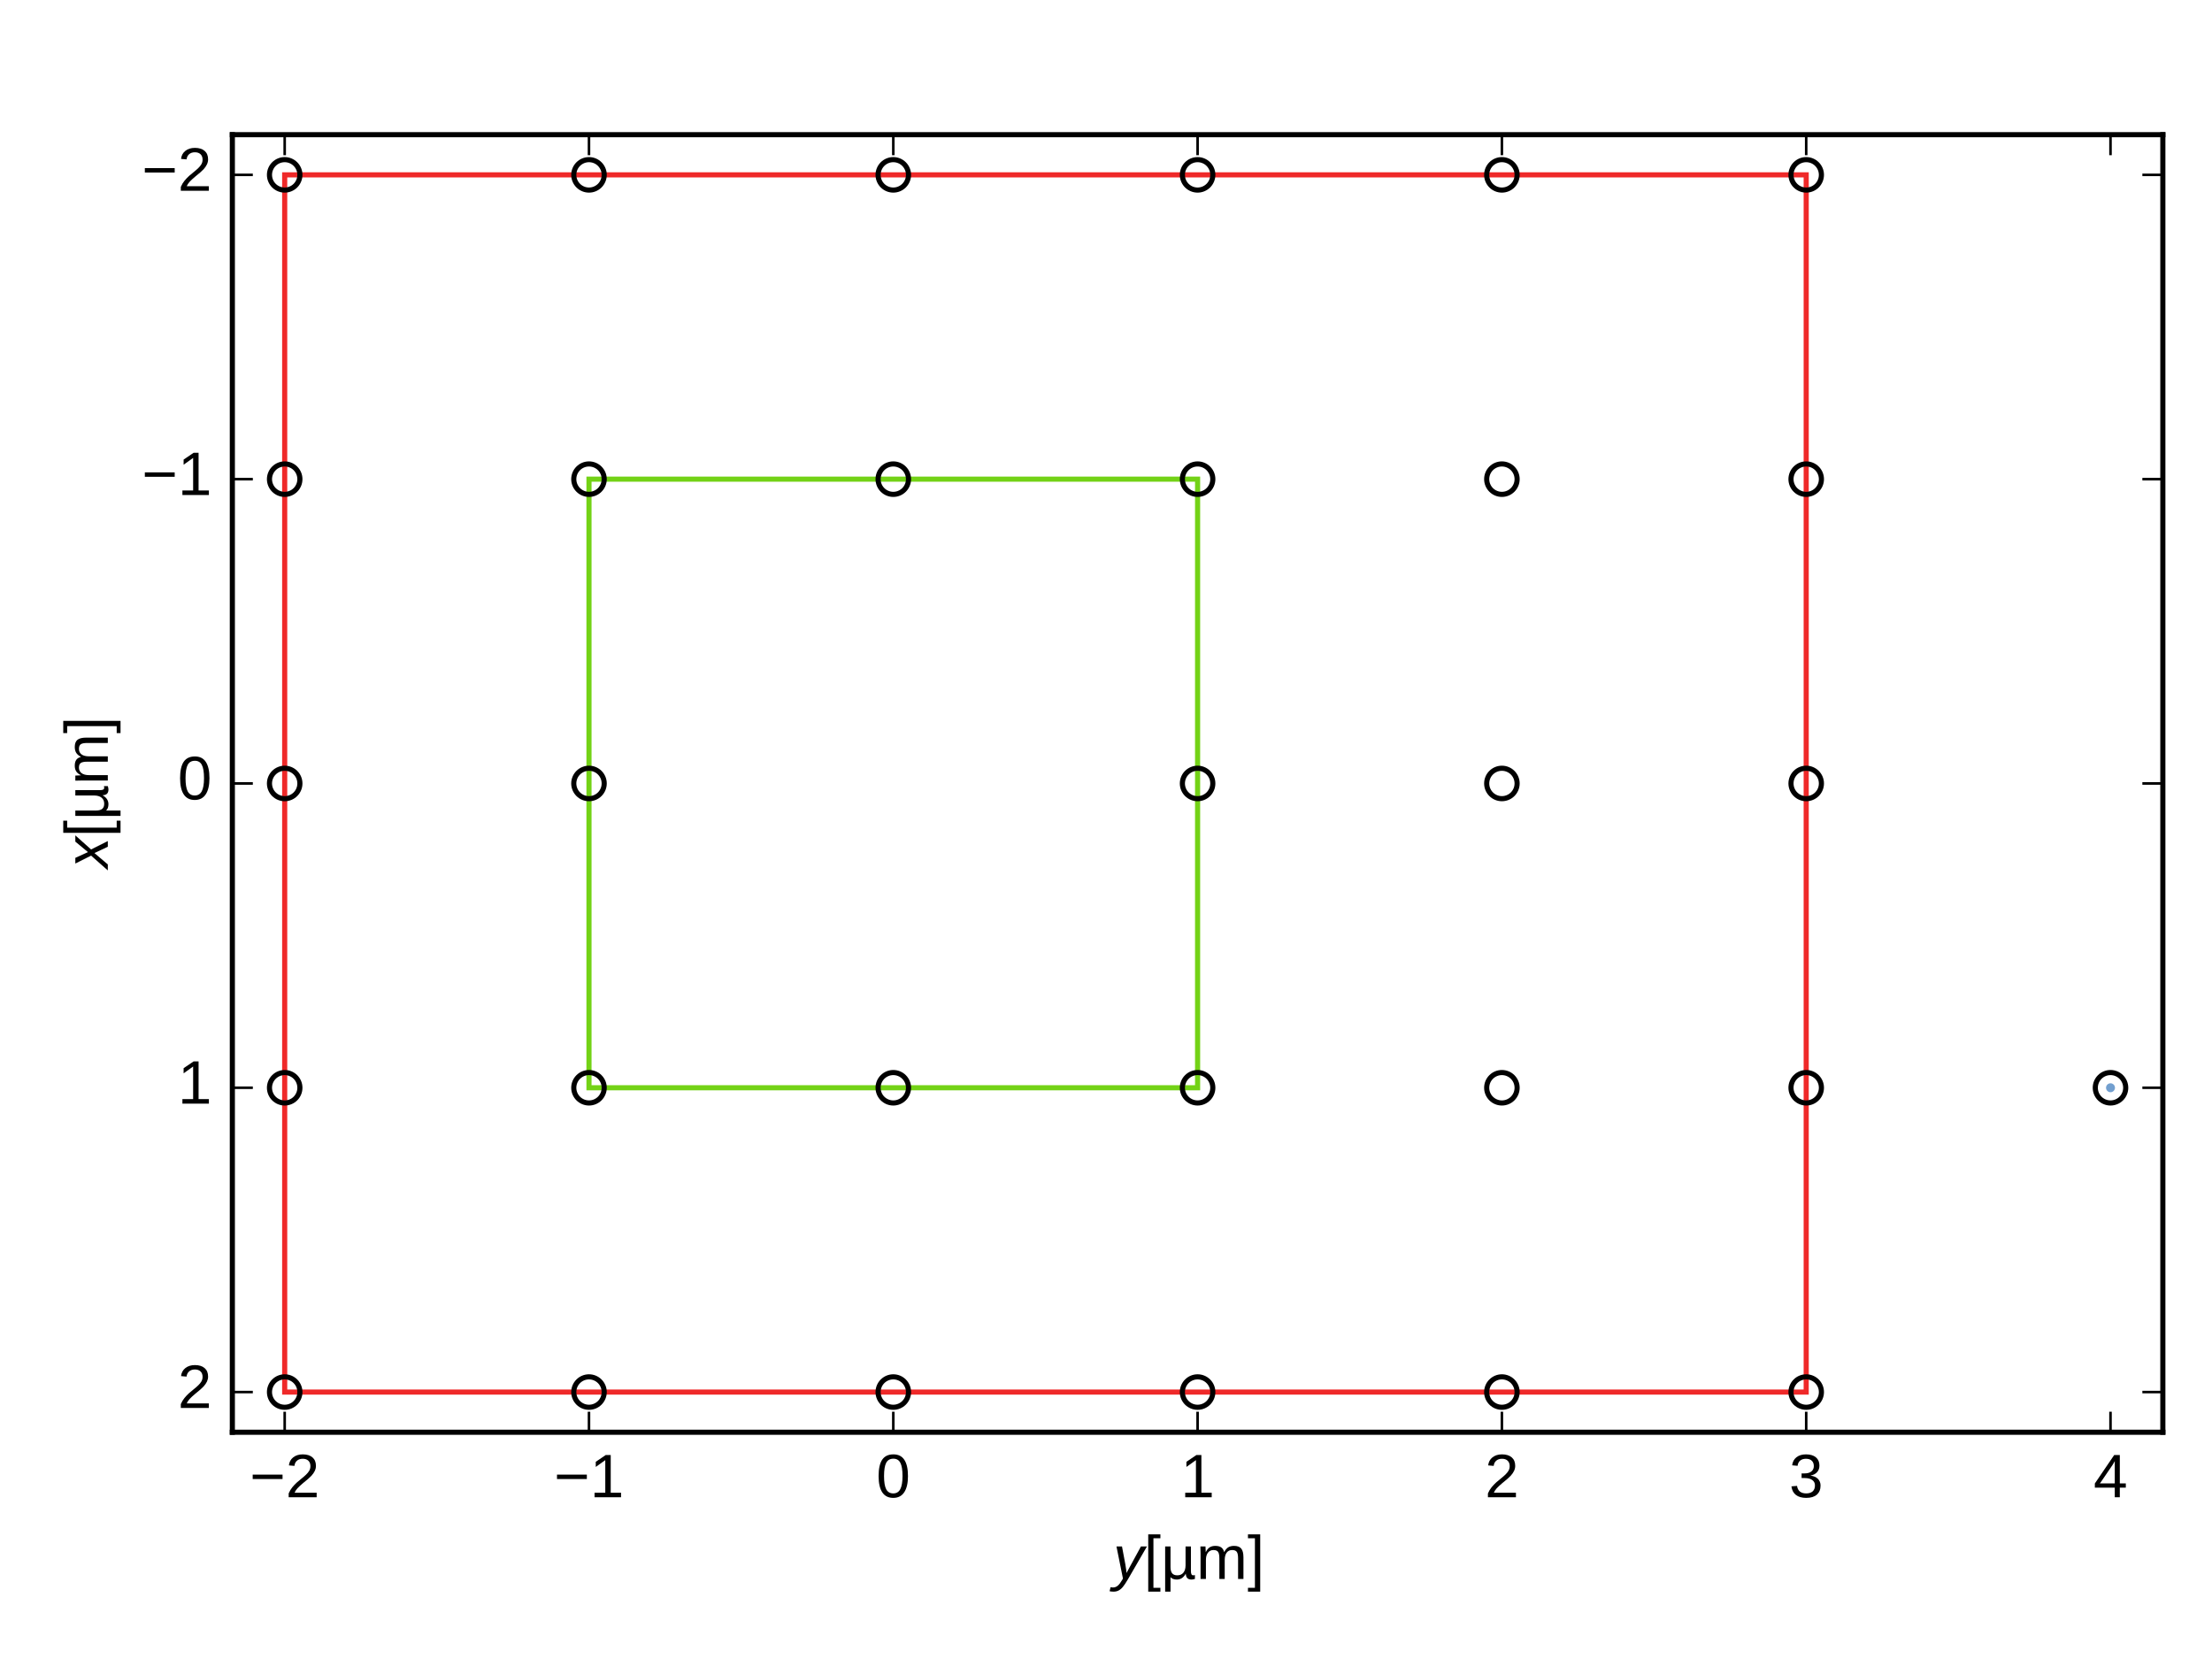
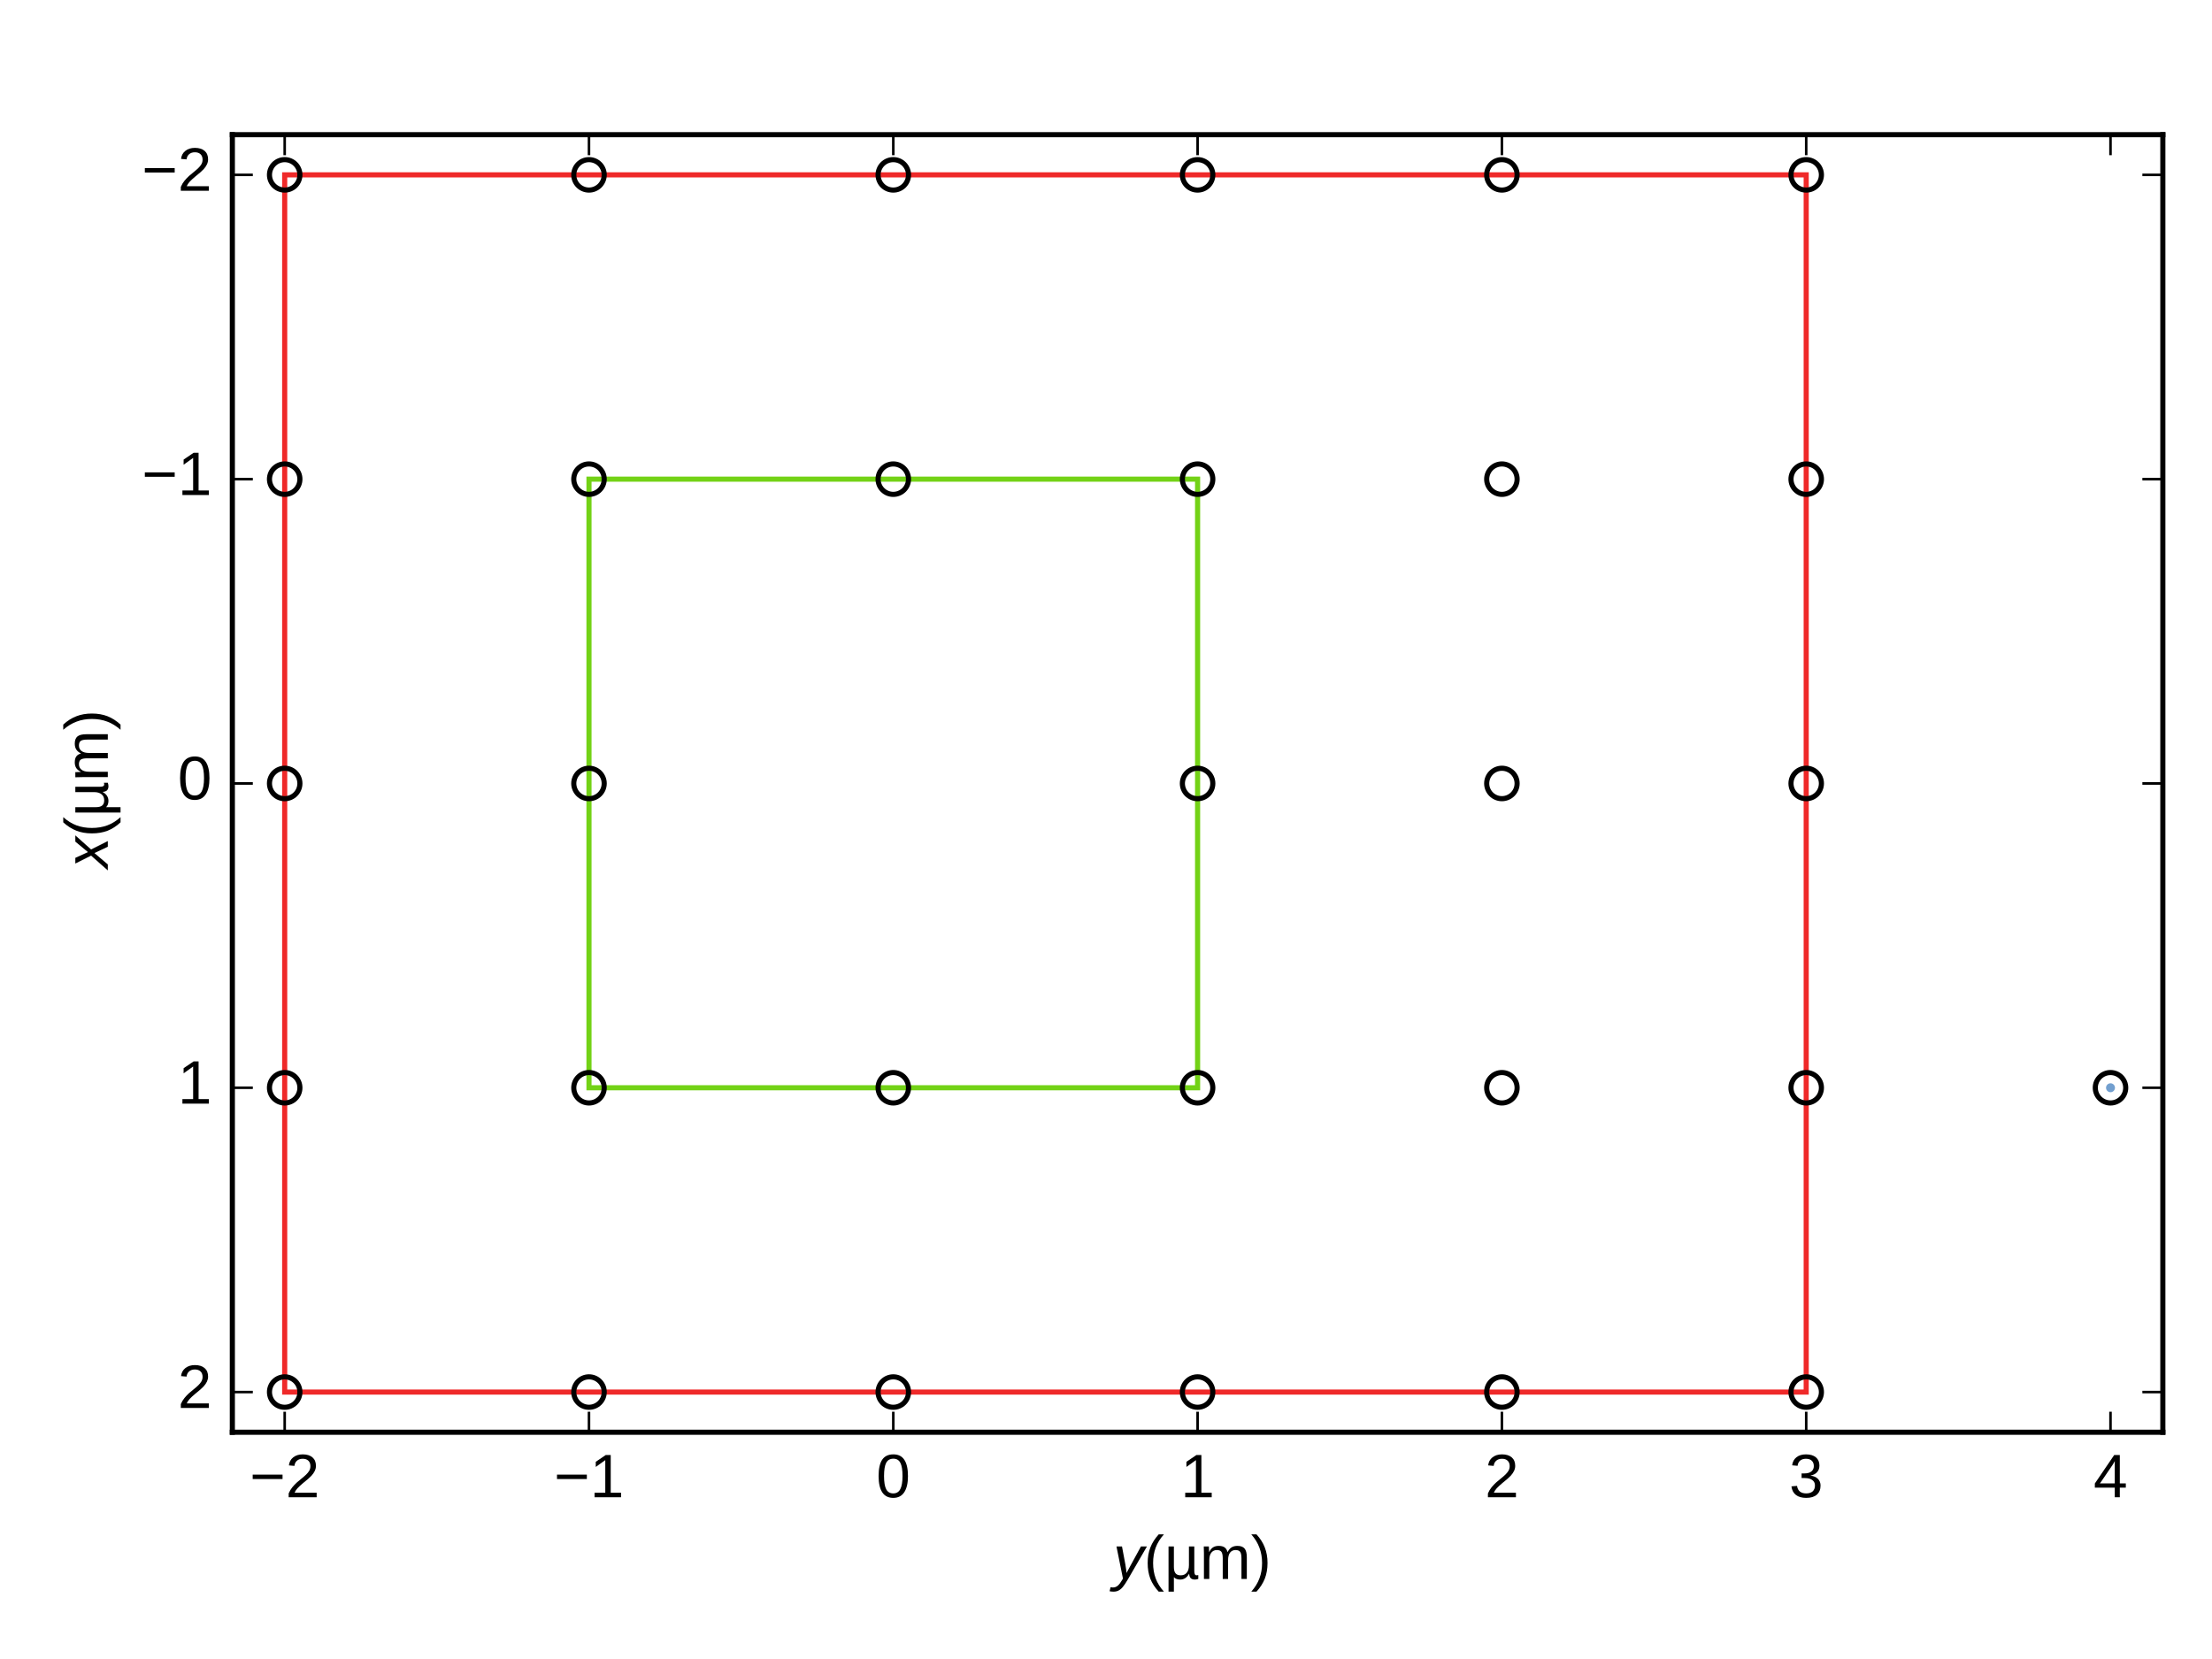
<svg xmlns="http://www.w3.org/2000/svg" xmlns:xlink="http://www.w3.org/1999/xlink" height="324pt" version="1.1" viewBox="0 0 432 324" width="432pt" id="svg2">
  <defs id="defs4">
    <style type="text/css" id="style6">
*{stroke-linecap:butt;stroke-linejoin:round;}
  </style>
  </defs>
  <g id="figure_1">
    <g id="patch_1">
      <path d=" M0 324 L432 324 L432 0 L0 0 z " style="fill:#ffffff;" id="path10" />
    </g>
    <g id="axes_1">
      <g id="patch_2">
        <path d=" M45.377 279.713 L422.4 279.713 L422.4 26.304 L45.377 26.304 z " style="fill:#ffffff;" id="path14" />
      </g>
      <g id="patch_3">
        <path clip-path="url(#p5cc845d2d5)" d=" M55.599 34.148 L352.748 34.148 L352.748 271.868 L55.599 271.868 z " style="fill:none;stroke:#ef2929;stroke-linejoin:miter" id="path17" />
      </g>
      <g id="patch_4">
        <path clip-path="url(#p5cc845d2d5)" d=" M115.029 93.578 L233.888 93.578 L233.888 212.438 L115.029 212.438 z " style="fill:none;stroke:#73d216;stroke-linejoin:miter" id="path20" />
      </g>
      <g id="patch_5">
        <path clip-path="url(#p5cc845d2d5)" d=" M55.599 31.177 C56.387 31.177 57.143 31.49 57.7 32.047 C58.257 32.605 58.57 33.36 58.57 34.148 C58.57 34.937 58.257 35.692 57.7 36.25 C57.143 36.807 56.387 37.12 55.599 37.12 C54.811 37.12 54.055 36.807 53.498 36.25 C52.941 35.692 52.627 34.937 52.627 34.148 C52.627 33.36 52.941 32.605 53.498 32.047 C54.055 31.49 54.811 31.177 55.599 31.177 z " style="fill:none;stroke:#000000;stroke-linejoin:miter;" id="path23" />
      </g>
      <g id="patch_6">
        <path clip-path="url(#p5cc845d2d5)" d=" M55.599 90.607 C56.387 90.607 57.143 90.92 57.7 91.477 C58.257 92.034 58.57 92.79 58.57 93.578 C58.57 94.366 58.257 95.122 57.7 95.679 C57.143 96.237 56.387 96.55 55.599 96.55 C54.811 96.55 54.055 96.237 53.498 95.679 C52.941 95.122 52.627 94.366 52.627 93.578 C52.627 92.79 52.941 92.034 53.498 91.477 C54.055 90.92 54.811 90.607 55.599 90.607 z " style="fill:none;stroke:#000000;stroke-linejoin:miter;" id="path26" />
      </g>
      <g id="patch_7">
        <path clip-path="url(#p5cc845d2d5)" d=" M55.599 150.037 C56.387 150.037 57.143 150.35 57.7 150.907 C58.257 151.464 58.57 152.22 58.57 153.008 C58.57 153.796 58.257 154.552 57.7 155.109 C57.143 155.667 56.387 155.98 55.599 155.98 C54.811 155.98 54.055 155.667 53.498 155.109 C52.941 154.552 52.627 153.796 52.627 153.008 C52.627 152.22 52.941 151.464 53.498 150.907 C54.055 150.35 54.811 150.037 55.599 150.037 z " style="fill:none;stroke:#000000;stroke-linejoin:miter;" id="path29" />
      </g>
      <g id="patch_8">
        <path clip-path="url(#p5cc845d2d5)" d=" M55.599 209.467 C56.387 209.467 57.143 209.78 57.7 210.337 C58.257 210.894 58.57 211.65 58.57 212.438 C58.57 213.226 58.257 213.982 57.7 214.539 C57.143 215.096 56.387 215.409 55.599 215.409 C54.811 215.409 54.055 215.096 53.498 214.539 C52.941 213.982 52.627 213.226 52.627 212.438 C52.627 211.65 52.941 210.894 53.498 210.337 C54.055 209.78 54.811 209.467 55.599 209.467 z " style="fill:none;stroke:#000000;stroke-linejoin:miter;" id="path32" />
      </g>
      <g id="patch_9">
        <path clip-path="url(#p5cc845d2d5)" d=" M55.599 268.896 C56.387 268.896 57.143 269.209 57.7 269.767 C58.257 270.324 58.57 271.08 58.57 271.868 C58.57 272.656 58.257 273.412 57.7 273.969 C57.143 274.526 56.387 274.839 55.599 274.839 C54.811 274.839 54.055 274.526 53.498 273.969 C52.941 273.412 52.627 272.656 52.627 271.868 C52.627 271.08 52.941 270.324 53.498 269.767 C54.055 269.209 54.811 268.896 55.599 268.896 z " style="fill:none;stroke:#000000;stroke-linejoin:miter;" id="path35" />
      </g>
      <g id="patch_10">
        <path clip-path="url(#p5cc845d2d5)" d=" M115.029 31.177 C115.817 31.177 116.573 31.49 117.13 32.047 C117.687 32.605 118 33.36 118 34.148 C118 34.937 117.687 35.692 117.13 36.25 C116.573 36.807 115.817 37.12 115.029 37.12 C114.241 37.12 113.485 36.807 112.928 36.25 C112.37 35.692 112.057 34.937 112.057 34.148 C112.057 33.36 112.37 32.605 112.928 32.047 C113.485 31.49 114.241 31.177 115.029 31.177 z " style="fill:none;stroke:#000000;stroke-linejoin:miter;" id="path38" />
      </g>
      <g id="patch_11">
        <path clip-path="url(#p5cc845d2d5)" d=" M115.029 90.607 C115.817 90.607 116.573 90.92 117.13 91.477 C117.687 92.034 118 92.79 118 93.578 C118 94.366 117.687 95.122 117.13 95.679 C116.573 96.237 115.817 96.55 115.029 96.55 C114.241 96.55 113.485 96.237 112.928 95.679 C112.37 95.122 112.057 94.366 112.057 93.578 C112.057 92.79 112.37 92.034 112.928 91.477 C113.485 90.92 114.241 90.607 115.029 90.607 z " style="fill:none;stroke:#000000;stroke-linejoin:miter;" id="path41" />
      </g>
      <g id="patch_12">
        <path clip-path="url(#p5cc845d2d5)" d=" M115.029 150.037 C115.817 150.037 116.573 150.35 117.13 150.907 C117.687 151.464 118 152.22 118 153.008 C118 153.796 117.687 154.552 117.13 155.109 C116.573 155.667 115.817 155.98 115.029 155.98 C114.241 155.98 113.485 155.667 112.928 155.109 C112.37 154.552 112.057 153.796 112.057 153.008 C112.057 152.22 112.37 151.464 112.928 150.907 C113.485 150.35 114.241 150.037 115.029 150.037 z " style="fill:none;stroke:#000000;stroke-linejoin:miter;" id="path44" />
      </g>
      <g id="patch_13">
        <path clip-path="url(#p5cc845d2d5)" d=" M115.029 209.467 C115.817 209.467 116.573 209.78 117.13 210.337 C117.687 210.894 118 211.65 118 212.438 C118 213.226 117.687 213.982 117.13 214.539 C116.573 215.096 115.817 215.409 115.029 215.409 C114.241 215.409 113.485 215.096 112.928 214.539 C112.37 213.982 112.057 213.226 112.057 212.438 C112.057 211.65 112.37 210.894 112.928 210.337 C113.485 209.78 114.241 209.467 115.029 209.467 z " style="fill:none;stroke:#000000;stroke-linejoin:miter;" id="path47" />
      </g>
      <g id="patch_14">
        <path clip-path="url(#p5cc845d2d5)" d=" M115.029 268.896 C115.817 268.896 116.573 269.209 117.13 269.767 C117.687 270.324 118 271.08 118 271.868 C118 272.656 117.687 273.412 117.13 273.969 C116.573 274.526 115.817 274.839 115.029 274.839 C114.241 274.839 113.485 274.526 112.928 273.969 C112.37 273.412 112.057 272.656 112.057 271.868 C112.057 271.08 112.37 270.324 112.928 269.767 C113.485 269.209 114.241 268.896 115.029 268.896 z " style="fill:none;stroke:#000000;stroke-linejoin:miter;" id="path50" />
      </g>
      <g id="patch_15">
        <path clip-path="url(#p5cc845d2d5)" d=" M174.459 31.177 C175.247 31.177 176.003 31.49 176.56 32.047 C177.117 32.605 177.43 33.36 177.43 34.148 C177.43 34.937 177.117 35.692 176.56 36.25 C176.003 36.807 175.247 37.12 174.459 37.12 C173.671 37.12 172.915 36.807 172.357 36.25 C171.8 35.692 171.487 34.937 171.487 34.148 C171.487 33.36 171.8 32.605 172.357 32.047 C172.915 31.49 173.671 31.177 174.459 31.177 z " style="fill:none;stroke:#000000;stroke-linejoin:miter;" id="path53" />
      </g>
      <g id="patch_16">
        <path clip-path="url(#p5cc845d2d5)" d=" M174.459 90.607 C175.247 90.607 176.003 90.92 176.56 91.477 C177.117 92.034 177.43 92.79 177.43 93.578 C177.43 94.366 177.117 95.122 176.56 95.679 C176.003 96.237 175.247 96.55 174.459 96.55 C173.671 96.55 172.915 96.237 172.357 95.679 C171.8 95.122 171.487 94.366 171.487 93.578 C171.487 92.79 171.8 92.034 172.357 91.477 C172.915 90.92 173.671 90.607 174.459 90.607 z " style="fill:none;stroke:#000000;stroke-linejoin:miter;" id="path56" />
      </g>
      <g id="patch_17">
        <path clip-path="url(#p5cc845d2d5)" d=" M174.459 209.467 C175.247 209.467 176.003 209.78 176.56 210.337 C177.117 210.894 177.43 211.65 177.43 212.438 C177.43 213.226 177.117 213.982 176.56 214.539 C176.003 215.096 175.247 215.409 174.459 215.409 C173.671 215.409 172.915 215.096 172.357 214.539 C171.8 213.982 171.487 213.226 171.487 212.438 C171.487 211.65 171.8 210.894 172.357 210.337 C172.915 209.78 173.671 209.467 174.459 209.467 z " style="fill:none;stroke:#000000;stroke-linejoin:miter;" id="path59" />
      </g>
      <g id="patch_18">
        <path clip-path="url(#p5cc845d2d5)" d=" M174.459 268.896 C175.247 268.896 176.003 269.209 176.56 269.767 C177.117 270.324 177.43 271.08 177.43 271.868 C177.43 272.656 177.117 273.412 176.56 273.969 C176.003 274.526 175.247 274.839 174.459 274.839 C173.671 274.839 172.915 274.526 172.357 273.969 C171.8 273.412 171.487 272.656 171.487 271.868 C171.487 271.08 171.8 270.324 172.357 269.767 C172.915 269.209 173.671 268.896 174.459 268.896 z " style="fill:none;stroke:#000000;stroke-linejoin:miter;" id="path62" />
      </g>
      <g id="patch_19">
        <path clip-path="url(#p5cc845d2d5)" d=" M233.888 31.177 C234.677 31.177 235.432 31.49 235.99 32.047 C236.547 32.605 236.86 33.36 236.86 34.148 C236.86 34.937 236.547 35.692 235.99 36.25 C235.432 36.807 234.677 37.12 233.888 37.12 C233.1 37.12 232.345 36.807 231.787 36.25 C231.23 35.692 230.917 34.937 230.917 34.148 C230.917 33.36 231.23 32.605 231.787 32.047 C232.345 31.49 233.1 31.177 233.888 31.177 z " style="fill:none;stroke:#000000;stroke-linejoin:miter;" id="path65" />
      </g>
      <g id="patch_20">
        <path clip-path="url(#p5cc845d2d5)" d=" M233.888 90.607 C234.677 90.607 235.432 90.92 235.99 91.477 C236.547 92.034 236.86 92.79 236.86 93.578 C236.86 94.366 236.547 95.122 235.99 95.679 C235.432 96.237 234.677 96.55 233.888 96.55 C233.1 96.55 232.345 96.237 231.787 95.679 C231.23 95.122 230.917 94.366 230.917 93.578 C230.917 92.79 231.23 92.034 231.787 91.477 C232.345 90.92 233.1 90.607 233.888 90.607 z " style="fill:none;stroke:#000000;stroke-linejoin:miter;" id="path68" />
      </g>
      <g id="patch_21">
        <path clip-path="url(#p5cc845d2d5)" d=" M233.888 150.037 C234.677 150.037 235.432 150.35 235.99 150.907 C236.547 151.464 236.86 152.22 236.86 153.008 C236.86 153.796 236.547 154.552 235.99 155.109 C235.432 155.667 234.677 155.98 233.888 155.98 C233.1 155.98 232.345 155.667 231.787 155.109 C231.23 154.552 230.917 153.796 230.917 153.008 C230.917 152.22 231.23 151.464 231.787 150.907 C232.345 150.35 233.1 150.037 233.888 150.037 z " style="fill:none;stroke:#000000;stroke-linejoin:miter;" id="path71" />
      </g>
      <g id="patch_22">
        <path clip-path="url(#p5cc845d2d5)" d=" M233.888 209.467 C234.677 209.467 235.432 209.78 235.99 210.337 C236.547 210.894 236.86 211.65 236.86 212.438 C236.86 213.226 236.547 213.982 235.99 214.539 C235.432 215.096 234.677 215.409 233.888 215.409 C233.1 215.409 232.345 215.096 231.787 214.539 C231.23 213.982 230.917 213.226 230.917 212.438 C230.917 211.65 231.23 210.894 231.787 210.337 C232.345 209.78 233.1 209.467 233.888 209.467 z " style="fill:none;stroke:#000000;stroke-linejoin:miter;" id="path74" />
      </g>
      <g id="patch_23">
        <path clip-path="url(#p5cc845d2d5)" d=" M233.888 268.896 C234.677 268.896 235.432 269.209 235.99 269.767 C236.547 270.324 236.86 271.08 236.86 271.868 C236.86 272.656 236.547 273.412 235.99 273.969 C235.432 274.526 234.677 274.839 233.888 274.839 C233.1 274.839 232.345 274.526 231.787 273.969 C231.23 273.412 230.917 272.656 230.917 271.868 C230.917 271.08 231.23 270.324 231.787 269.767 C232.345 269.209 233.1 268.896 233.888 268.896 z " style="fill:none;stroke:#000000;stroke-linejoin:miter;" id="path77" />
      </g>
      <g id="patch_24">
        <path clip-path="url(#p5cc845d2d5)" d=" M293.318 31.177 C294.106 31.177 294.862 31.49 295.419 32.047 C295.977 32.605 296.29 33.36 296.29 34.148 C296.29 34.937 295.977 35.692 295.419 36.25 C294.862 36.807 294.106 37.12 293.318 37.12 C292.53 37.12 291.774 36.807 291.217 36.25 C290.66 35.692 290.347 34.937 290.347 34.148 C290.347 33.36 290.66 32.605 291.217 32.047 C291.774 31.49 292.53 31.177 293.318 31.177 z " style="fill:none;stroke:#000000;stroke-linejoin:miter;" id="path80" />
      </g>
      <g id="patch_25">
        <path clip-path="url(#p5cc845d2d5)" d=" M293.318 90.607 C294.106 90.607 294.862 90.92 295.419 91.477 C295.977 92.034 296.29 92.79 296.29 93.578 C296.29 94.366 295.977 95.122 295.419 95.679 C294.862 96.237 294.106 96.55 293.318 96.55 C292.53 96.55 291.774 96.237 291.217 95.679 C290.66 95.122 290.347 94.366 290.347 93.578 C290.347 92.79 290.66 92.034 291.217 91.477 C291.774 90.92 292.53 90.607 293.318 90.607 z " style="fill:none;stroke:#000000;stroke-linejoin:miter;" id="path83" />
      </g>
      <g id="patch_26">
        <path clip-path="url(#p5cc845d2d5)" d=" M293.318 150.037 C294.106 150.037 294.862 150.35 295.419 150.907 C295.977 151.464 296.29 152.22 296.29 153.008 C296.29 153.796 295.977 154.552 295.419 155.109 C294.862 155.667 294.106 155.98 293.318 155.98 C292.53 155.98 291.774 155.667 291.217 155.109 C290.66 154.552 290.347 153.796 290.347 153.008 C290.347 152.22 290.66 151.464 291.217 150.907 C291.774 150.35 292.53 150.037 293.318 150.037 z " style="fill:none;stroke:#000000;stroke-linejoin:miter;" id="path86" />
      </g>
      <g id="patch_27">
        <path clip-path="url(#p5cc845d2d5)" d=" M293.318 209.467 C294.106 209.467 294.862 209.78 295.419 210.337 C295.977 210.894 296.29 211.65 296.29 212.438 C296.29 213.226 295.977 213.982 295.419 214.539 C294.862 215.096 294.106 215.409 293.318 215.409 C292.53 215.409 291.774 215.096 291.217 214.539 C290.66 213.982 290.347 213.226 290.347 212.438 C290.347 211.65 290.66 210.894 291.217 210.337 C291.774 209.78 292.53 209.467 293.318 209.467 z " style="fill:none;stroke:#000000;stroke-linejoin:miter;" id="path89" />
      </g>
      <g id="patch_28">
        <path clip-path="url(#p5cc845d2d5)" d=" M293.318 268.896 C294.106 268.896 294.862 269.209 295.419 269.767 C295.977 270.324 296.29 271.08 296.29 271.868 C296.29 272.656 295.977 273.412 295.419 273.969 C294.862 274.526 294.106 274.839 293.318 274.839 C292.53 274.839 291.774 274.526 291.217 273.969 C290.66 273.412 290.347 272.656 290.347 271.868 C290.347 271.08 290.66 270.324 291.217 269.767 C291.774 269.209 292.53 268.896 293.318 268.896 z " style="fill:none;stroke:#000000;stroke-linejoin:miter;" id="path92" />
      </g>
      <g id="patch_29">
        <path clip-path="url(#p5cc845d2d5)" d=" M352.748 31.177 C353.536 31.177 354.292 31.49 354.849 32.047 C355.407 32.605 355.72 33.36 355.72 34.148 C355.72 34.937 355.407 35.692 354.849 36.25 C354.292 36.807 353.536 37.12 352.748 37.12 C351.96 37.12 351.204 36.807 350.647 36.25 C350.09 35.692 349.777 34.937 349.777 34.148 C349.777 33.36 350.09 32.605 350.647 32.047 C351.204 31.49 351.96 31.177 352.748 31.177 z " style="fill:none;stroke:#000000;stroke-linejoin:miter;" id="path95" />
      </g>
      <g id="patch_30">
        <path clip-path="url(#p5cc845d2d5)" d=" M352.748 90.607 C353.536 90.607 354.292 90.92 354.849 91.477 C355.407 92.034 355.72 92.79 355.72 93.578 C355.72 94.366 355.407 95.122 354.849 95.679 C354.292 96.237 353.536 96.55 352.748 96.55 C351.96 96.55 351.204 96.237 350.647 95.679 C350.09 95.122 349.777 94.366 349.777 93.578 C349.777 92.79 350.09 92.034 350.647 91.477 C351.204 90.92 351.96 90.607 352.748 90.607 z " style="fill:none;stroke:#000000;stroke-linejoin:miter;" id="path98" />
      </g>
      <g id="patch_31">
        <path clip-path="url(#p5cc845d2d5)" d=" M352.748 150.037 C353.536 150.037 354.292 150.35 354.849 150.907 C355.407 151.464 355.72 152.22 355.72 153.008 C355.72 153.796 355.407 154.552 354.849 155.109 C354.292 155.667 353.536 155.98 352.748 155.98 C351.96 155.98 351.204 155.667 350.647 155.109 C350.09 154.552 349.777 153.796 349.777 153.008 C349.777 152.22 350.09 151.464 350.647 150.907 C351.204 150.35 351.96 150.037 352.748 150.037 z " style="fill:none;stroke:#000000;stroke-linejoin:miter;" id="path101" />
      </g>
      <g id="patch_32">
        <path clip-path="url(#p5cc845d2d5)" d=" M352.748 209.467 C353.536 209.467 354.292 209.78 354.849 210.337 C355.407 210.894 355.72 211.65 355.72 212.438 C355.72 213.226 355.407 213.982 354.849 214.539 C354.292 215.096 353.536 215.409 352.748 215.409 C351.96 215.409 351.204 215.096 350.647 214.539 C350.09 213.982 349.777 213.226 349.777 212.438 C349.777 211.65 350.09 210.894 350.647 210.337 C351.204 209.78 351.96 209.467 352.748 209.467 z " style="fill:none;stroke:#000000;stroke-linejoin:miter;" id="path104" />
      </g>
      <g id="patch_33">
        <path clip-path="url(#p5cc845d2d5)" d=" M352.748 268.896 C353.536 268.896 354.292 269.209 354.849 269.767 C355.407 270.324 355.72 271.08 355.72 271.868 C355.72 272.656 355.407 273.412 354.849 273.969 C354.292 274.526 353.536 274.839 352.748 274.839 C351.96 274.839 351.204 274.526 350.647 273.969 C350.09 273.412 349.777 272.656 349.777 271.868 C349.777 271.08 350.09 270.324 350.647 269.767 C351.204 269.209 351.96 268.896 352.748 268.896 z " style="fill:none;stroke:#000000;stroke-linejoin:miter;" id="path107" />
      </g>
      <g id="patch_34">
        <path clip-path="url(#p5cc845d2d5)" d=" M412.178 209.467 C412.966 209.467 413.722 209.78 414.279 210.337 C414.836 210.894 415.15 211.65 415.15 212.438 C415.15 213.226 414.836 213.982 414.279 214.539 C413.722 215.096 412.966 215.409 412.178 215.409 C411.39 215.409 410.634 215.096 410.077 214.539 C409.52 213.982 409.207 213.226 409.207 212.438 C409.207 211.65 409.52 210.894 410.077 210.337 C410.634 209.78 411.39 209.467 412.178 209.467 z " style="fill:none;stroke:#000000;stroke-linejoin:miter;" id="path110" />
        <path id="path4459" style="fill:#729fcf;stroke:none;stroke-linecap:butt;stroke-linejoin:miter" d="m 412.178,209.467 c 0.788,0 1.544,0.313 2.101,0.87 0.557,0.557 0.871,1.313 0.871,2.101 0,0.788 -0.314,1.544 -0.871,2.101 -0.557,0.557 -1.313,0.87 -2.101,0.87 -0.788,0 -1.544,-0.313 -2.101,-0.87 -0.557,-0.557 -0.87,-1.313 -0.87,-2.101 0,-0.788 0.313,-1.544 0.87,-2.101 0.557,-0.557 1.313,-0.87 2.101,-0.87 z" clip-path="url(#p5cc845d2d5)" transform="matrix(0.2942566,0,0,0.2942566,290.8922,149.9267)" />
      </g>
      <g id="patch_35">
        <path d=" M45.377 26.304 L422.4 26.304" style="fill:none;stroke:#000000;stroke-linecap:square;stroke-linejoin:miter;" id="path113" />
      </g>
      <g id="patch_36">
        <path d=" M422.4 279.713 L422.4 26.304" style="fill:none;stroke:#000000;stroke-linecap:square;stroke-linejoin:miter;" id="path116" />
      </g>
      <g id="patch_37">
        <path d=" M45.377 279.713 L422.4 279.713" style="fill:none;stroke:#000000;stroke-linecap:square;stroke-linejoin:miter;" id="path119" />
      </g>
      <g id="patch_38">
        <path d=" M45.377 279.713 L45.377 26.304" style="fill:none;stroke:#000000;stroke-linecap:square;stroke-linejoin:miter;" id="path122" />
      </g>
      <g id="matplotlib.axis_1">
        <g id="xtick_1">
          <g id="line2d_1">
            <defs id="defs127">
              <path d=" M0 0 L0 -4" id="m93b0483c22" style="stroke:#000000;stroke-width:0.5;" />
            </defs>
            <g id="g130">
              <use style="stroke:#000000;stroke-width:0.5;" x="55.599" xlink:href="#m93b0483c22" y="279.713" id="use132" />
            </g>
          </g>
          <g id="line2d_2">
            <defs id="defs135">
              <path d=" M0 0 L0 4" id="m741efc42ff" style="stroke:#000000;stroke-width:0.5;" />
            </defs>
            <g id="g138">
              <use style="stroke:#000000;stroke-width:0.5;" x="55.599" xlink:href="#m741efc42ff" y="26.304" id="use140" />
            </g>
          </g>
          <g id="text_1">
            <text style="font-family:Liberation Sans;font-size:12.0px;font-style:normal;text-anchor:middle;" transform="rotate(-0, 55.59888, 292.4089)" x="55.599" y="292.409" id="text143">−2</text>
          </g>
        </g>
        <g id="xtick_2">
          <g id="line2d_3">
            <g id="g147">
              <use style="stroke:#000000;stroke-width:0.5;" x="115.029" xlink:href="#m93b0483c22" y="279.713" id="use149" />
            </g>
          </g>
          <g id="line2d_4">
            <g id="g152">
              <use style="stroke:#000000;stroke-width:0.5;" x="115.029" xlink:href="#m741efc42ff" y="26.304" id="use154" />
            </g>
          </g>
          <g id="text_2">
            <text style="font-family:Liberation Sans;font-size:12.0px;font-style:normal;text-anchor:middle;" transform="rotate(-0, 115.0287, 292.4089)" x="115.029" y="292.409" id="text157">−1</text>
          </g>
        </g>
        <g id="xtick_3">
          <g id="line2d_5">
            <g id="g161">
              <use style="stroke:#000000;stroke-width:0.5;" x="174.459" xlink:href="#m93b0483c22" y="279.713" id="use163" />
            </g>
          </g>
          <g id="line2d_6">
            <g id="g166">
              <use style="stroke:#000000;stroke-width:0.5;" x="174.459" xlink:href="#m741efc42ff" y="26.304" id="use168" />
            </g>
          </g>
          <g id="text_3">
            <text style="font-family:Liberation Sans;font-size:12.0px;font-style:normal;text-anchor:middle;" transform="rotate(-0, 174.4586, 292.4089)" x="174.459" y="292.409" id="text171">0</text>
          </g>
        </g>
        <g id="xtick_4">
          <g id="line2d_7">
            <g id="g175">
              <use style="stroke:#000000;stroke-width:0.5;" x="233.888" xlink:href="#m93b0483c22" y="279.713" id="use177" />
            </g>
          </g>
          <g id="line2d_8">
            <g id="g180">
              <use style="stroke:#000000;stroke-width:0.5;" x="233.888" xlink:href="#m741efc42ff" y="26.304" id="use182" />
            </g>
          </g>
          <g id="text_4">
            <text style="font-family:Liberation Sans;font-size:12.0px;font-style:normal;text-anchor:middle;" transform="rotate(-0, 233.8885, 292.4089)" x="233.888" y="292.409" id="text185">1</text>
          </g>
        </g>
        <g id="xtick_5">
          <g id="line2d_9">
            <g id="g189">
              <use style="stroke:#000000;stroke-width:0.5;" x="293.318" xlink:href="#m93b0483c22" y="279.713" id="use191" />
            </g>
          </g>
          <g id="line2d_10">
            <g id="g194">
              <use style="stroke:#000000;stroke-width:0.5;" x="293.318" xlink:href="#m741efc42ff" y="26.304" id="use196" />
            </g>
          </g>
          <g id="text_5">
            <text style="font-family:Liberation Sans;font-size:12.0px;font-style:normal;text-anchor:middle;" transform="rotate(-0, 293.3183, 292.4089)" x="293.318" y="292.409" id="text199">2</text>
          </g>
        </g>
        <g id="xtick_6">
          <g id="line2d_11">
            <g id="g203">
              <use style="stroke:#000000;stroke-width:0.5;" x="352.748" xlink:href="#m93b0483c22" y="279.713" id="use205" />
            </g>
          </g>
          <g id="line2d_12">
            <g id="g208">
              <use style="stroke:#000000;stroke-width:0.5;" x="352.748" xlink:href="#m741efc42ff" y="26.304" id="use210" />
            </g>
          </g>
          <g id="text_6">
            <text style="font-family:Liberation Sans;font-size:12.0px;font-style:normal;text-anchor:middle;" transform="rotate(-0, 352.7482, 292.4089)" x="352.748" y="292.409" id="text213">3</text>
          </g>
        </g>
        <g id="xtick_7">
          <g id="line2d_13">
            <g id="g217">
              <use style="stroke:#000000;stroke-width:0.5;" x="412.178" xlink:href="#m93b0483c22" y="279.713" id="use219" />
            </g>
          </g>
          <g id="line2d_14">
            <g id="g222">
              <use style="stroke:#000000;stroke-width:0.5;" x="412.178" xlink:href="#m741efc42ff" y="26.304" id="use224" />
            </g>
          </g>
          <g id="text_7">
            <text style="font-family:Liberation Sans;font-size:12.0px;font-style:normal;text-anchor:middle;" transform="rotate(-0, 412.1781, 292.4089)" x="412.178" y="292.409" id="text227">4</text>
          </g>
        </g>
        <g id="text_8">
          <g transform="translate(217.3885 308.6589)" id="g230">
            <text id="text232">
-               <tspan style="font-family:Liberation Sans;font-size:12.0px;font-style:regular;" x="6.0 9.334 12.668 19.582 29.578" y="-0.297" id="tspan234"> [µm]</tspan>
+               <tspan style="font-family:Liberation Sans;font-size:12.0px;font-style:regular;" x="6.0 9.334 12.668 19.582 29.578" y="-0.297" id="tspan234"> (µm)</tspan>
              <tspan style="font-family:Liberation Sans;font-size:12.0px;font-style:italic;" x="0.0" y="-0.297" id="tspan236">y</tspan>
            </text>
          </g>
        </g>
      </g>
      <g id="matplotlib.axis_2">
        <g id="ytick_1">
          <g id="line2d_15">
            <defs id="defs241">
              <path d=" M0 0 L4 0" id="m728421d6d4" style="stroke:#000000;stroke-width:0.5;" />
            </defs>
            <g id="g244">
              <use style="stroke:#000000;stroke-width:0.5;" x="45.377" xlink:href="#m728421d6d4" y="34.148" id="use246" />
            </g>
          </g>
          <g id="line2d_16">
            <defs id="defs249">
              <path d=" M0 0 L-4 0" id="mcb0005524f" style="stroke:#000000;stroke-width:0.5;" />
            </defs>
            <g id="g252">
              <use style="stroke:#000000;stroke-width:0.5;" x="422.4" xlink:href="#mcb0005524f" y="34.148" id="use254" />
            </g>
          </g>
          <g id="text_9">
            <text style="font-family:Liberation Sans;font-size:12.0px;font-style:normal;text-anchor:end;" transform="rotate(-0, 41.37694, 37.25154)" x="41.377" y="37.252" id="text257">−2</text>
          </g>
        </g>
        <g id="ytick_2">
          <g id="line2d_17">
            <g id="g261">
              <use style="stroke:#000000;stroke-width:0.5;" x="45.377" xlink:href="#m728421d6d4" y="93.578" id="use263" />
            </g>
          </g>
          <g id="line2d_18">
            <g id="g266">
              <use style="stroke:#000000;stroke-width:0.5;" x="422.4" xlink:href="#mcb0005524f" y="93.578" id="use268" />
            </g>
          </g>
          <g id="text_10">
            <text style="font-family:Liberation Sans;font-size:12.0px;font-style:normal;text-anchor:end;" transform="rotate(-0, 41.37694, 96.6814)" x="41.377" y="96.681" id="text271">−1</text>
          </g>
        </g>
        <g id="ytick_3">
          <g id="line2d_19">
            <g id="g275">
              <use style="stroke:#000000;stroke-width:0.5;" x="45.377" xlink:href="#m728421d6d4" y="153.008" id="use277" />
            </g>
          </g>
          <g id="line2d_20">
            <g id="g280">
              <use style="stroke:#000000;stroke-width:0.5;" x="422.4" xlink:href="#mcb0005524f" y="153.008" id="use282" />
            </g>
          </g>
          <g id="text_11">
            <text style="font-family:Liberation Sans;font-size:12.0px;font-style:normal;text-anchor:end;" transform="rotate(-0, 41.37694, 156.1113)" x="41.377" y="156.111" id="text285">0</text>
          </g>
        </g>
        <g id="ytick_4">
          <g id="line2d_21">
            <g id="g289">
              <use style="stroke:#000000;stroke-width:0.5;" x="45.377" xlink:href="#m728421d6d4" y="212.438" id="use291" />
            </g>
          </g>
          <g id="line2d_22">
            <g id="g294">
              <use style="stroke:#000000;stroke-width:0.5;" x="422.4" xlink:href="#mcb0005524f" y="212.438" id="use296" />
            </g>
          </g>
          <g id="text_12">
            <text style="font-family:Liberation Sans;font-size:12.0px;font-style:normal;text-anchor:end;" transform="rotate(-0, 41.37694, 215.5411)" x="41.377" y="215.541" id="text299">1</text>
          </g>
        </g>
        <g id="ytick_5">
          <g id="line2d_23">
            <g id="g303">
              <use style="stroke:#000000;stroke-width:0.5;" x="45.377" xlink:href="#m728421d6d4" y="271.868" id="use305" />
            </g>
          </g>
          <g id="line2d_24">
            <g id="g308">
              <use style="stroke:#000000;stroke-width:0.5;" x="422.4" xlink:href="#mcb0005524f" y="271.868" id="use310" />
            </g>
          </g>
          <g id="text_13">
            <text style="font-family:Liberation Sans;font-size:12.0px;font-style:normal;text-anchor:end;" transform="rotate(-0, 41.37694, 274.971)" x="41.377" y="274.971" id="text313">2</text>
          </g>
        </g>
        <g id="text_14">
          <g transform="translate(21.35256 169.5081)rotate(-90.0)" id="g316">
            <text id="text318">
-               <tspan style="font-family:Liberation Sans;font-size:12.0px;font-style:regular;" x="6.0 9.334 12.668 19.582 29.578" y="-0.297" id="tspan320"> [µm]</tspan>
+               <tspan style="font-family:Liberation Sans;font-size:12.0px;font-style:regular;" x="6.0 9.334 12.668 19.582 29.578" y="-0.297" id="tspan320"> (µm)</tspan>
              <tspan style="font-family:Liberation Sans;font-size:12.0px;font-style:italic;" x="0.0" y="-0.297" id="tspan322">x</tspan>
            </text>
          </g>
        </g>
      </g>
    </g>
  </g>
  <defs id="defs324">
    <clipPath id="p5cc845d2d5">
      <rect height="253.409" width="377.023" x="45.377" y="26.304" id="rect327" />
    </clipPath>
  </defs>
</svg>
